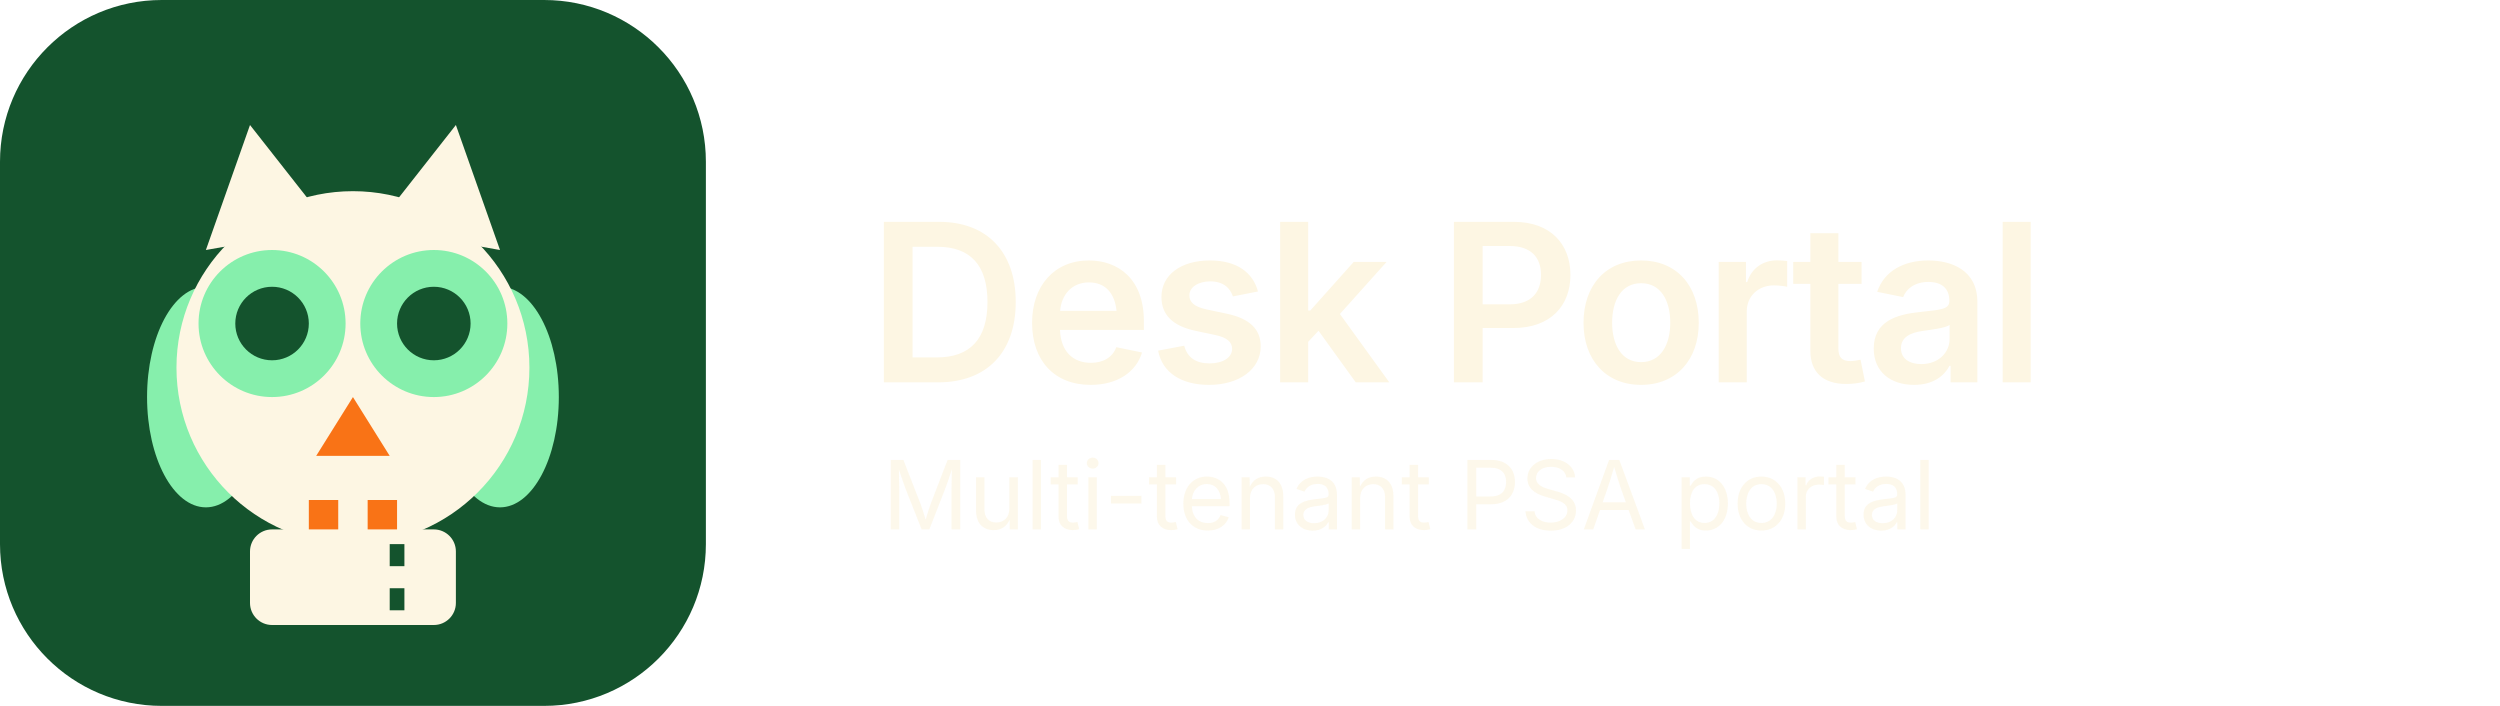
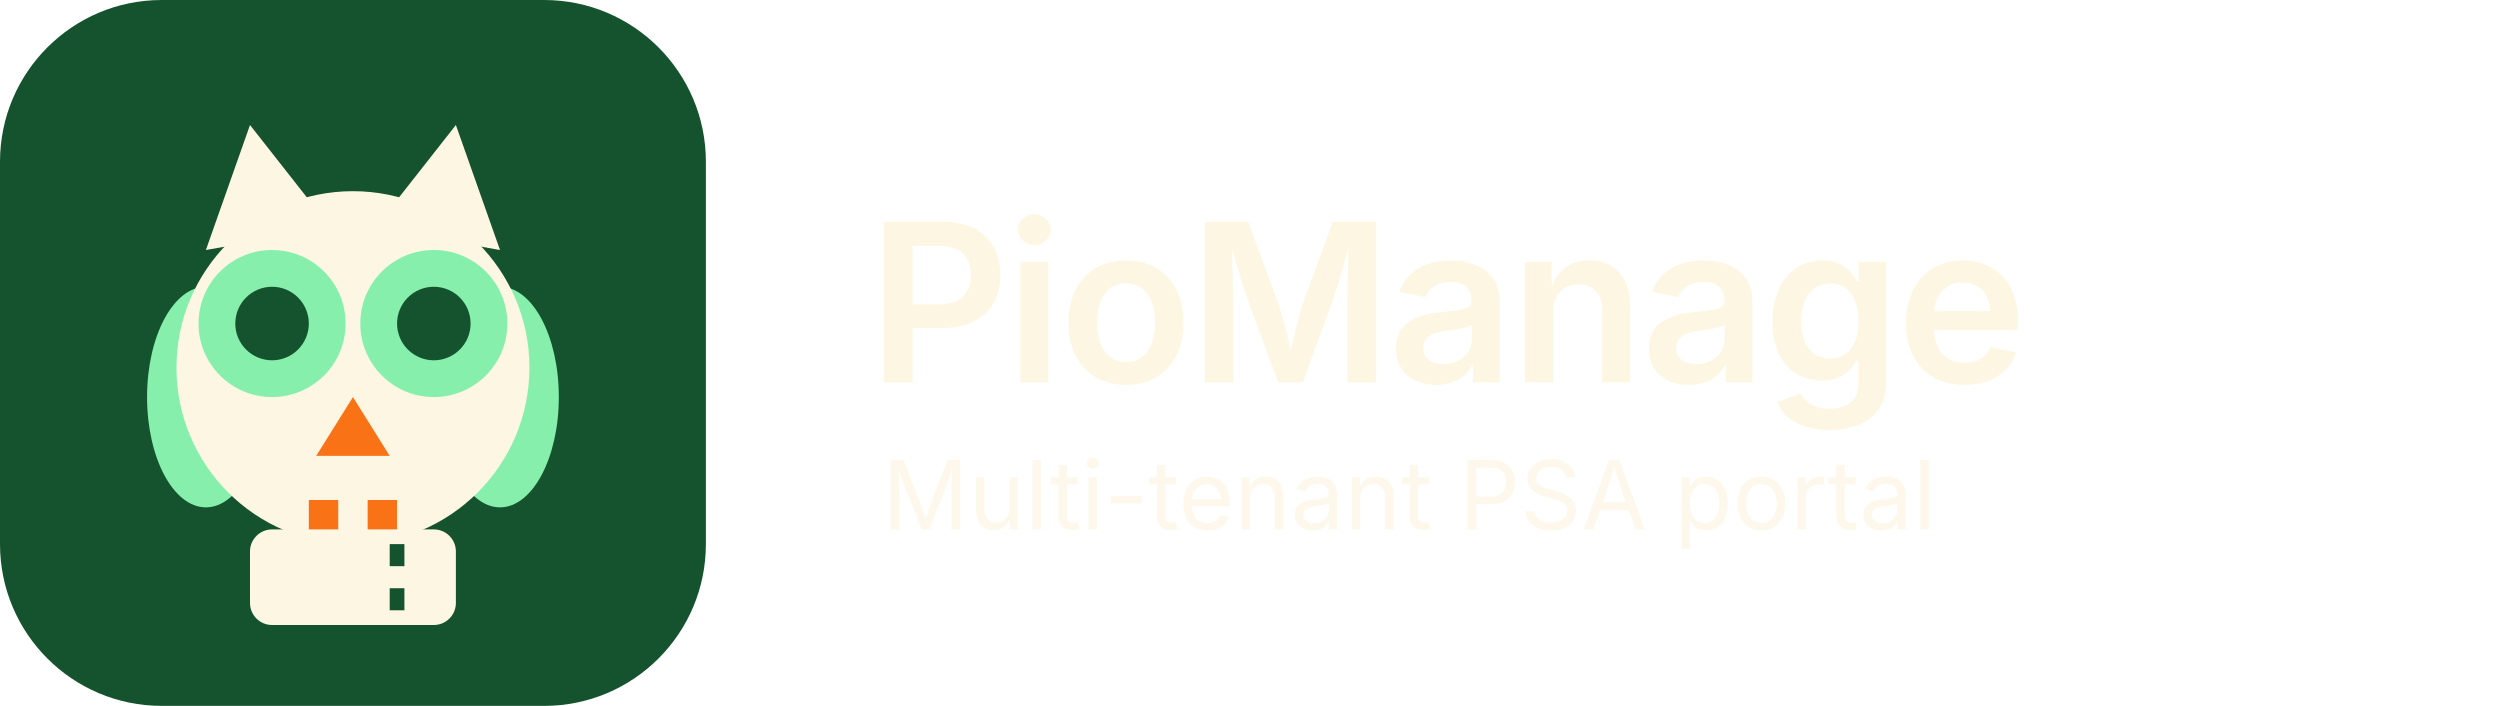
- <svg xmlns="http://www.w3.org/2000/svg" viewBox="0 0 340 96" width="340" height="96" role="img" aria-label="Desk Portal">
+ <svg xmlns="http://www.w3.org/2000/svg" viewBox="0 0 340 96" width="340" height="96" role="img" aria-label="PioManage">
  <rect width="96" height="96" rx="22" fill="#14532D" />
  <path d="M28 34L34 17L45 31Z" fill="#FDF6E3" />
  <path d="M68 34L62 17L51 31Z" fill="#FDF6E3" />
  <ellipse cx="28" cy="54" rx="8" ry="15" fill="#86EFAC" />
  <ellipse cx="68" cy="54" rx="8" ry="15" fill="#86EFAC" />
  <ellipse cx="48" cy="50" rx="24" ry="24" fill="#FDF6E3" />
  <circle cx="37" cy="44" r="10" fill="#86EFAC" />
  <circle cx="59" cy="44" r="10" fill="#86EFAC" />
  <circle cx="37" cy="44" r="5" fill="#14532D" />
  <circle cx="59" cy="44" r="5" fill="#14532D" />
  <path d="M48 54L43 62L53 62Z" fill="#F97316" />
  <path d="M42 68H46V74H42Z" fill="#F97316" />
  <path d="M50 68H54V74H50Z" fill="#F97316" />
  <path d="M37 72H59A3 3 0 0 1 62 75V82A3 3 0 0 1 59 85H37A3 3 0 0 1 34 82V75A3 3 0 0 1 37 72Z" fill="#FDF6E3" />
  <path d="M54 74V83" stroke="#14532D" stroke-width="2" stroke-dasharray="3 3" />
-   <text x="118" y="52" font-family="system-ui,-apple-system,Segoe UI,sans-serif" font-size="30" font-weight="600" fill="#FDF6E3" letter-spacing="-0.6">Desk Portal</text>
+   <text x="118" y="52" font-family="system-ui,-apple-system,Segoe UI,sans-serif" font-size="30" font-weight="600" fill="#FDF6E3" letter-spacing="-0.6">PioManage</text>
  <text x="120" y="72" font-family="system-ui,-apple-system,Segoe UI,sans-serif" font-size="13" fill="#FDF6E3" fill-opacity=".7">Multi-tenant PSA portal</text>
</svg>
